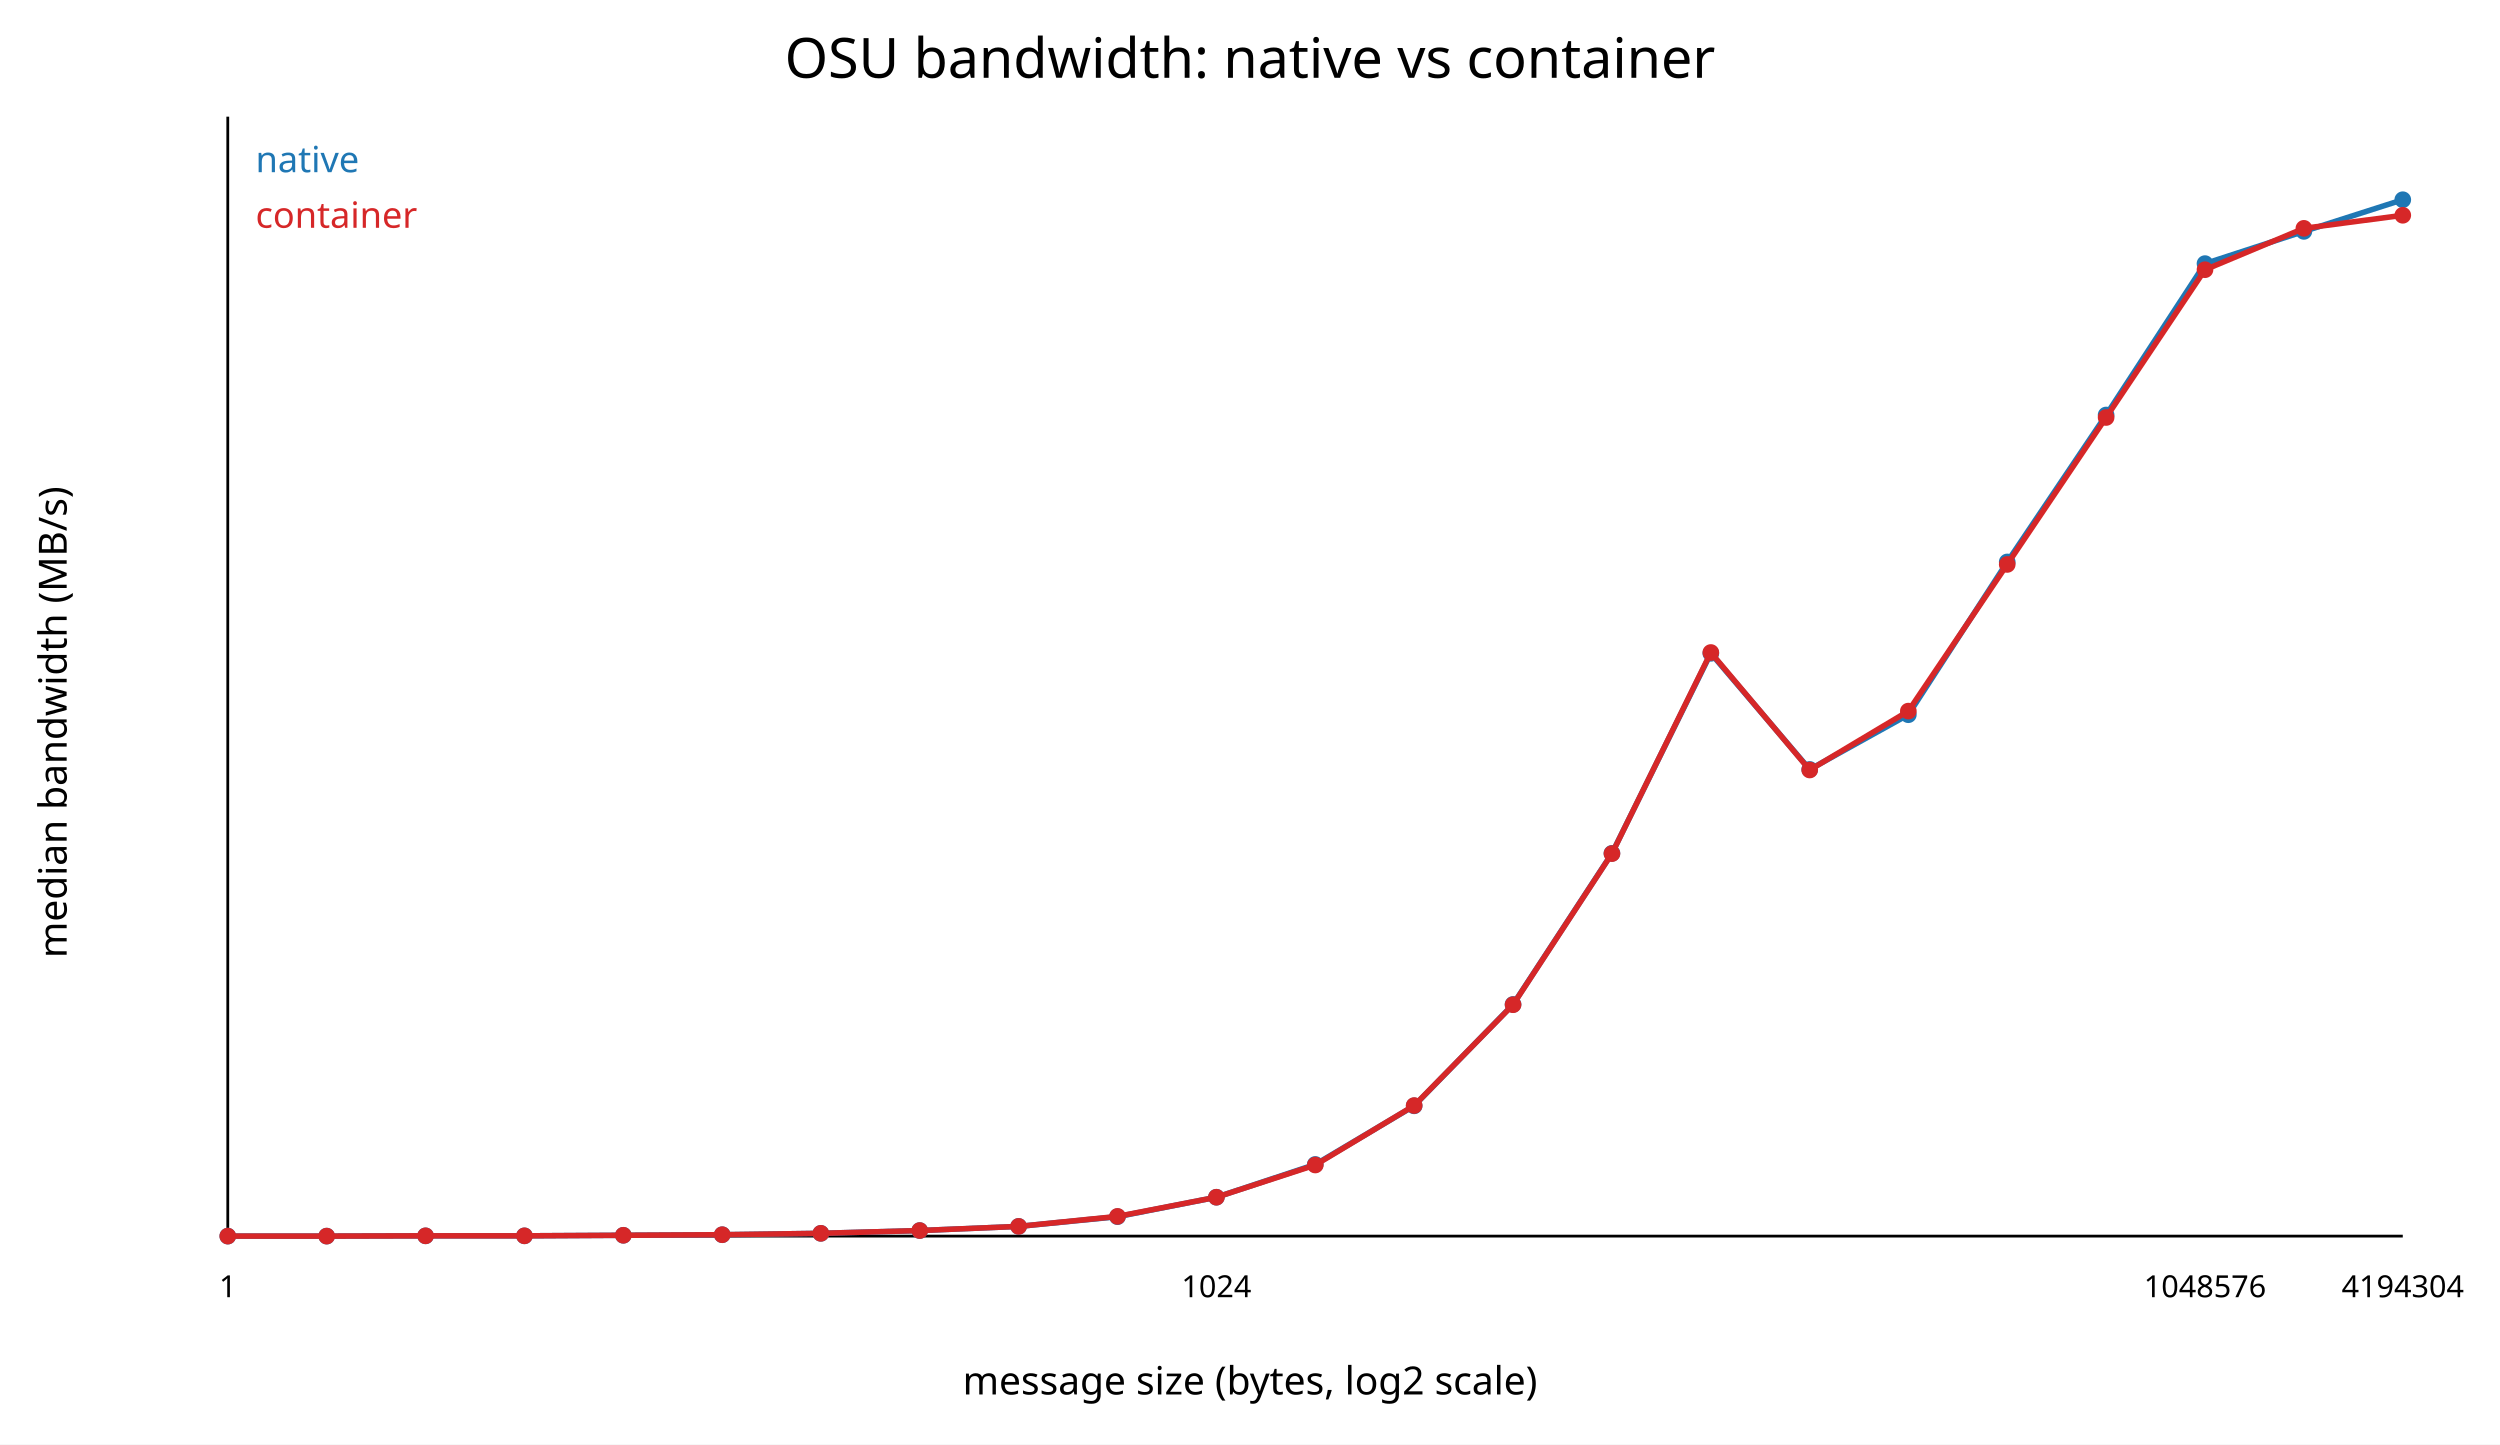
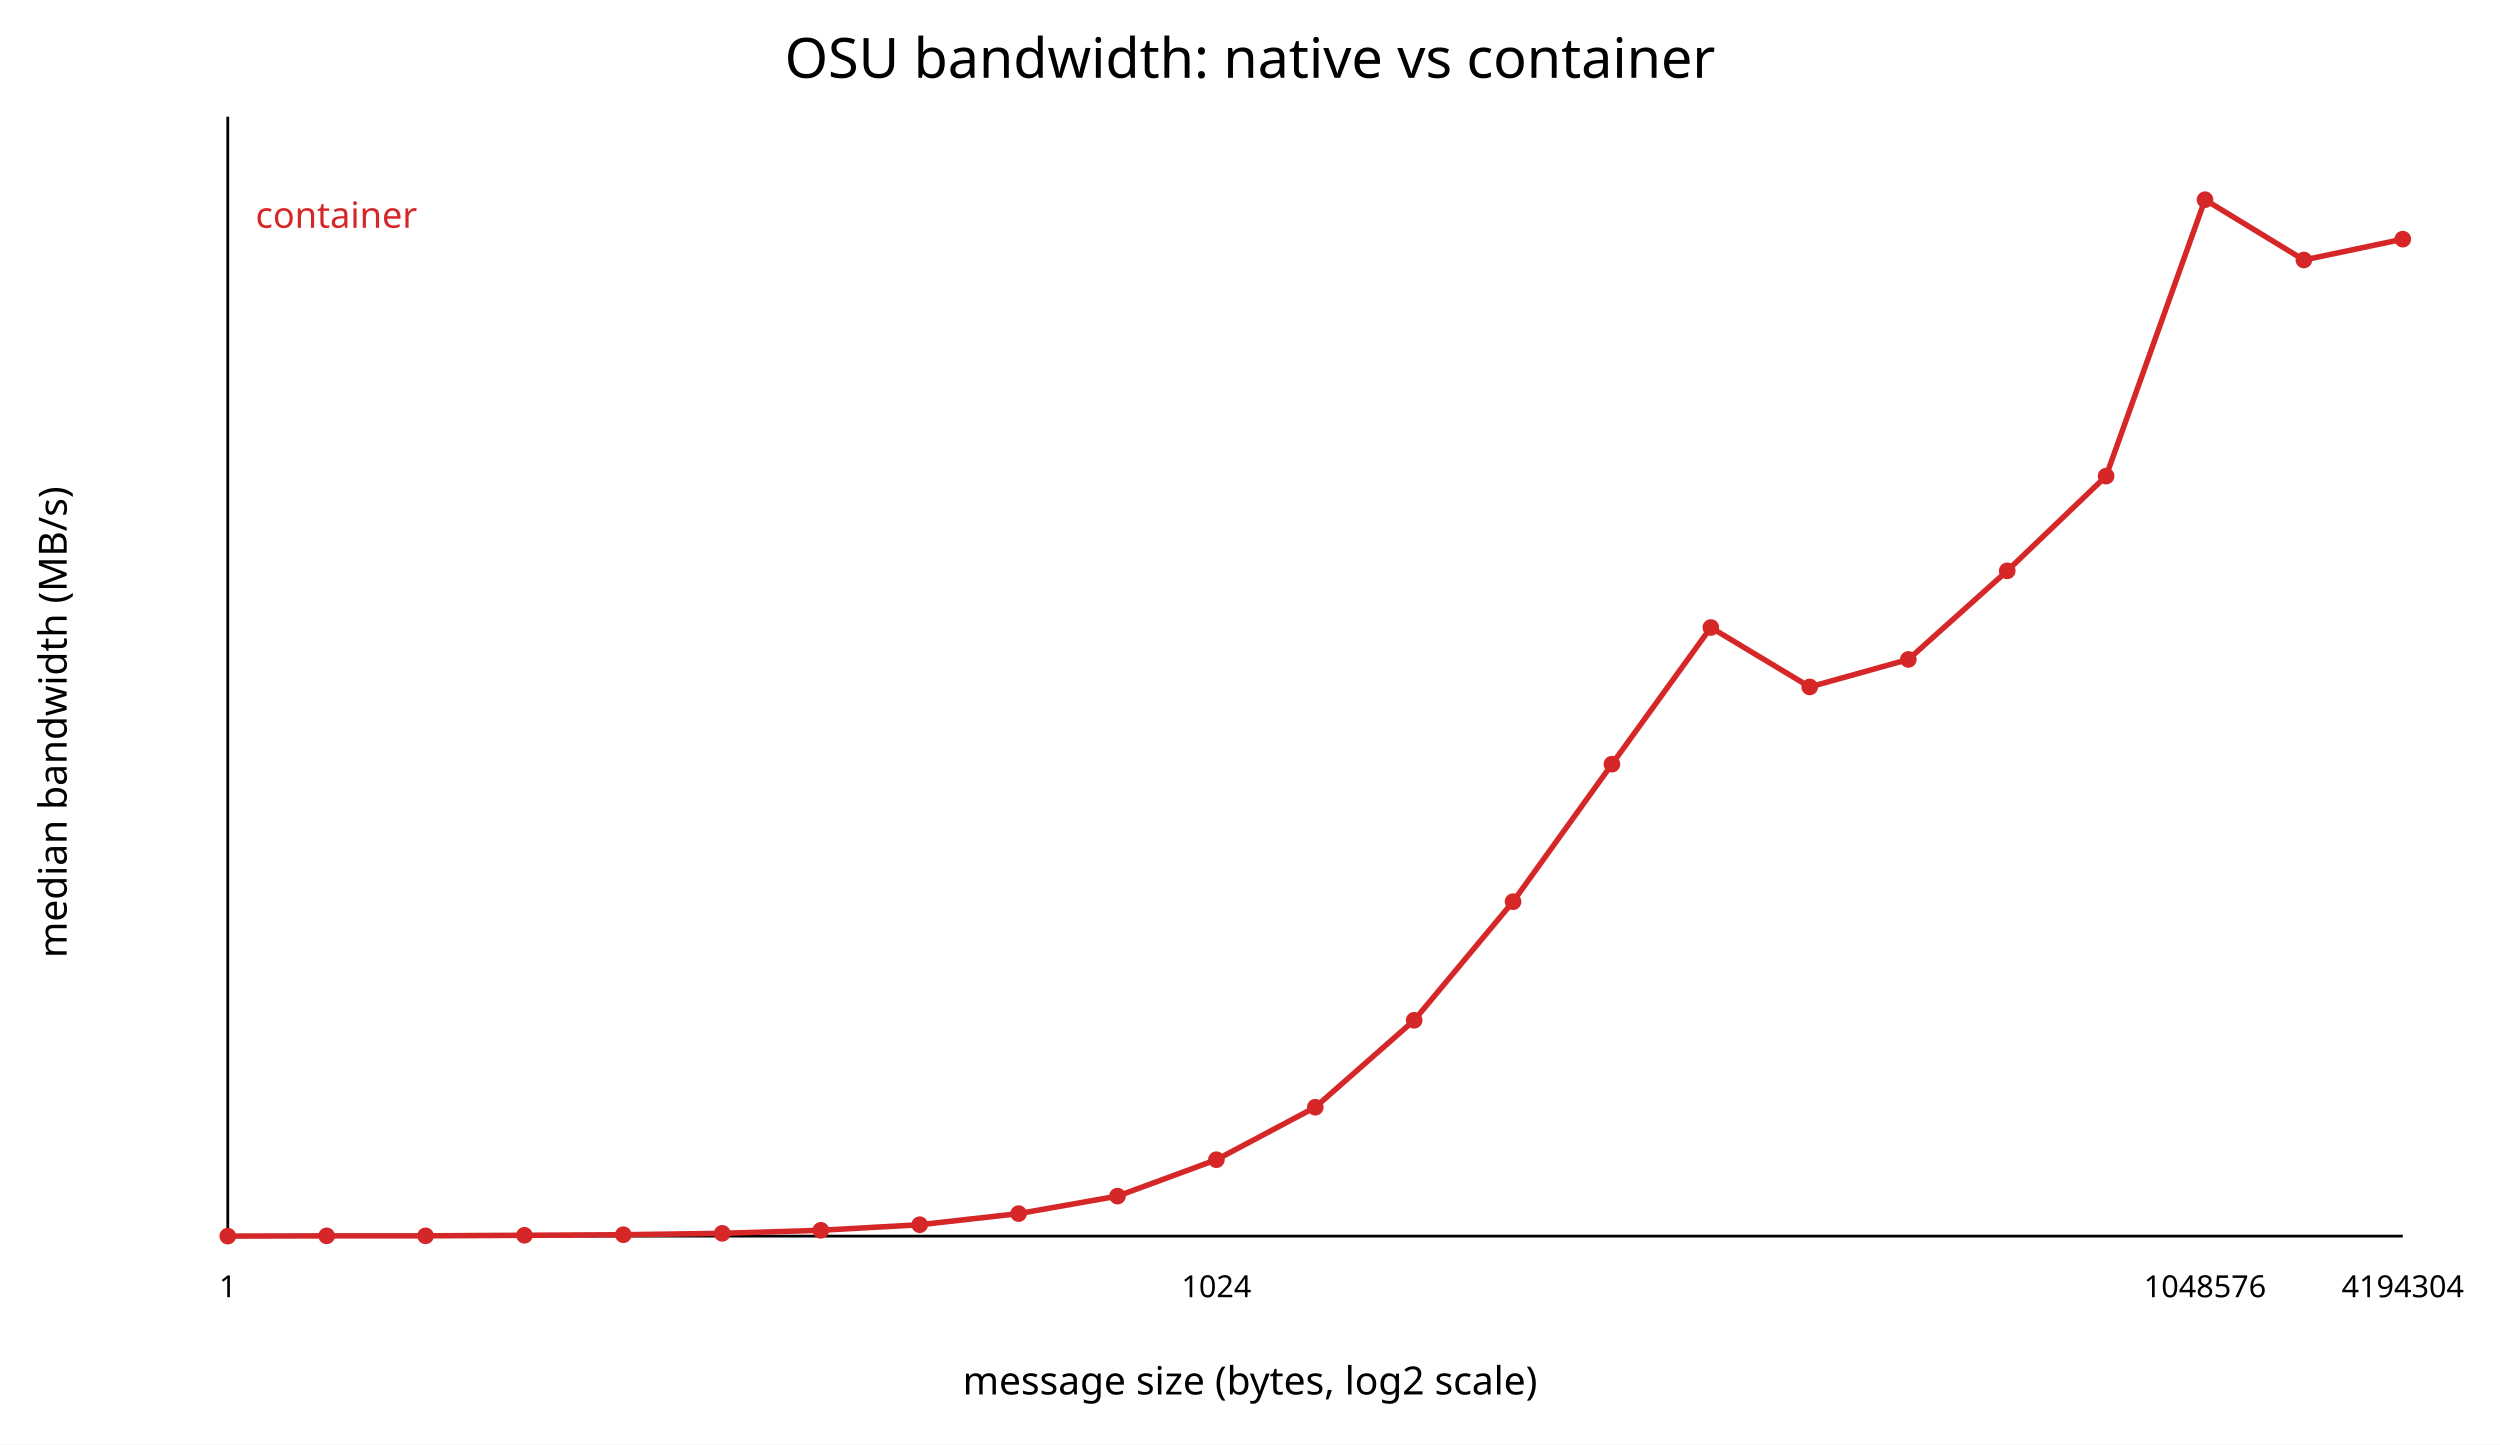
<svg xmlns="http://www.w3.org/2000/svg" width="900" height="520" viewBox="0 0 900 520">
  <rect width="100%" height="100%" fill="white" />
  <text x="450.0" y="28" text-anchor="middle" font-family="sans-serif" font-size="20">OSU bandwidth: native vs container</text>
  <line x1="82" y1="445" x2="865" y2="445" stroke="black" />
  <line x1="82" y1="42" x2="82" y2="445" stroke="black" />
  <text x="450.0" y="502" text-anchor="middle" font-family="sans-serif" font-size="14">message size (bytes, log2 scale)</text>
  <text transform="translate(24,260.0) rotate(-90)" text-anchor="middle" font-family="sans-serif" font-size="14">median bandwidth (MB/s)</text>
-   <polyline points="82.0,445.0 117.6,445.0 153.2,444.9 188.8,444.9 224.4,444.7 260.0,444.5 295.5,444.0 331.1,443.0 366.7,441.5 402.3,438.0 437.9,431.0 473.5,419.2 509.1,398.1 544.7,361.6 580.3,307.2 615.9,235.2 651.5,277.0 687.0,257.3 722.6,202.3 758.2,149.4 793.8,94.9 829.4,83.3 865.0,71.9" fill="none" stroke="#1f77b4" stroke-width="2" />
-   <circle cx="82.0" cy="445.0" r="3" fill="#1f77b4" />
-   <circle cx="117.6" cy="445.0" r="3" fill="#1f77b4" />
-   <circle cx="153.2" cy="444.9" r="3" fill="#1f77b4" />
-   <circle cx="188.8" cy="444.9" r="3" fill="#1f77b4" />
-   <circle cx="224.4" cy="444.7" r="3" fill="#1f77b4" />
-   <circle cx="260.0" cy="444.5" r="3" fill="#1f77b4" />
-   <circle cx="295.5" cy="444.0" r="3" fill="#1f77b4" />
-   <circle cx="331.1" cy="443.0" r="3" fill="#1f77b4" />
-   <circle cx="366.7" cy="441.5" r="3" fill="#1f77b4" />
-   <circle cx="402.3" cy="438.0" r="3" fill="#1f77b4" />
-   <circle cx="437.9" cy="431.0" r="3" fill="#1f77b4" />
-   <circle cx="473.5" cy="419.2" r="3" fill="#1f77b4" />
-   <circle cx="509.1" cy="398.1" r="3" fill="#1f77b4" />
-   <circle cx="544.7" cy="361.6" r="3" fill="#1f77b4" />
-   <circle cx="580.3" cy="307.2" r="3" fill="#1f77b4" />
-   <circle cx="615.9" cy="235.2" r="3" fill="#1f77b4" />
-   <circle cx="651.5" cy="277.0" r="3" fill="#1f77b4" />
-   <circle cx="687.0" cy="257.3" r="3" fill="#1f77b4" />
-   <circle cx="722.6" cy="202.3" r="3" fill="#1f77b4" />
-   <circle cx="758.2" cy="149.4" r="3" fill="#1f77b4" />
-   <circle cx="793.8" cy="94.9" r="3" fill="#1f77b4" />
-   <circle cx="829.4" cy="83.3" r="3" fill="#1f77b4" />
-   <circle cx="865.0" cy="71.9" r="3" fill="#1f77b4" />
-   <text x="92" y="62" font-family="sans-serif" font-size="13" fill="#1f77b4">native</text>
-   <polyline points="82.0,445.0 117.6,445.0 153.2,444.9 188.8,444.9 224.4,444.7 260.0,444.5 295.5,444.0 331.1,443.0 366.7,441.5 402.3,437.9 437.9,431.0 473.5,419.4 509.1,398.0 544.7,361.7 580.3,307.3 615.9,234.9 651.5,277.2 687.0,256.0 722.6,203.2 758.2,150.3 793.8,97.1 829.4,82.2 865.0,77.5" fill="none" stroke="#d62728" stroke-width="2" />
+   <polyline points="82.0,445.0 117.6,444.9 153.2,444.9 188.8,444.7 224.4,444.5 260.0,444.0 295.5,442.9 331.1,440.9 366.7,436.9 402.3,430.6 437.9,417.5 473.5,398.6 509.1,367.3 544.7,324.6 580.3,275.1 615.9,225.9 651.5,247.3 687.0,237.4 722.6,205.5 758.2,171.4 793.8,71.9 829.4,93.6 865.0,86.1" fill="none" stroke="#d62728" stroke-width="2" />
  <circle cx="82.0" cy="445.0" r="3" fill="#d62728" />
-   <circle cx="117.6" cy="445.0" r="3" fill="#d62728" />
+   <circle cx="117.6" cy="444.9" r="3" fill="#d62728" />
  <circle cx="153.2" cy="444.9" r="3" fill="#d62728" />
-   <circle cx="188.8" cy="444.9" r="3" fill="#d62728" />
-   <circle cx="224.4" cy="444.7" r="3" fill="#d62728" />
-   <circle cx="260.0" cy="444.5" r="3" fill="#d62728" />
-   <circle cx="295.5" cy="444.0" r="3" fill="#d62728" />
-   <circle cx="331.1" cy="443.0" r="3" fill="#d62728" />
-   <circle cx="366.7" cy="441.5" r="3" fill="#d62728" />
-   <circle cx="402.3" cy="437.9" r="3" fill="#d62728" />
-   <circle cx="437.9" cy="431.0" r="3" fill="#d62728" />
-   <circle cx="473.5" cy="419.4" r="3" fill="#d62728" />
-   <circle cx="509.1" cy="398.0" r="3" fill="#d62728" />
-   <circle cx="544.7" cy="361.7" r="3" fill="#d62728" />
-   <circle cx="580.3" cy="307.3" r="3" fill="#d62728" />
-   <circle cx="615.9" cy="234.9" r="3" fill="#d62728" />
-   <circle cx="651.5" cy="277.2" r="3" fill="#d62728" />
-   <circle cx="687.0" cy="256.0" r="3" fill="#d62728" />
-   <circle cx="722.6" cy="203.2" r="3" fill="#d62728" />
-   <circle cx="758.2" cy="150.3" r="3" fill="#d62728" />
-   <circle cx="793.8" cy="97.1" r="3" fill="#d62728" />
-   <circle cx="829.4" cy="82.2" r="3" fill="#d62728" />
-   <circle cx="865.0" cy="77.5" r="3" fill="#d62728" />
+   <circle cx="188.8" cy="444.7" r="3" fill="#d62728" />
+   <circle cx="224.4" cy="444.5" r="3" fill="#d62728" />
+   <circle cx="260.0" cy="444.0" r="3" fill="#d62728" />
+   <circle cx="295.5" cy="442.9" r="3" fill="#d62728" />
+   <circle cx="331.1" cy="440.9" r="3" fill="#d62728" />
+   <circle cx="366.7" cy="436.9" r="3" fill="#d62728" />
+   <circle cx="402.3" cy="430.6" r="3" fill="#d62728" />
+   <circle cx="437.9" cy="417.5" r="3" fill="#d62728" />
+   <circle cx="473.5" cy="398.6" r="3" fill="#d62728" />
+   <circle cx="509.1" cy="367.3" r="3" fill="#d62728" />
+   <circle cx="544.7" cy="324.6" r="3" fill="#d62728" />
+   <circle cx="580.3" cy="275.1" r="3" fill="#d62728" />
+   <circle cx="615.9" cy="225.9" r="3" fill="#d62728" />
+   <circle cx="651.5" cy="247.3" r="3" fill="#d62728" />
+   <circle cx="687.0" cy="237.4" r="3" fill="#d62728" />
+   <circle cx="722.6" cy="205.5" r="3" fill="#d62728" />
+   <circle cx="758.2" cy="171.4" r="3" fill="#d62728" />
+   <circle cx="793.8" cy="71.9" r="3" fill="#d62728" />
+   <circle cx="829.4" cy="93.6" r="3" fill="#d62728" />
+   <circle cx="865.0" cy="86.1" r="3" fill="#d62728" />
  <text x="92" y="82" font-family="sans-serif" font-size="13" fill="#d62728">container</text>
  <text x="82.0" y="467" text-anchor="middle" font-family="sans-serif" font-size="11">1</text>
  <text x="437.9" y="467" text-anchor="middle" font-family="sans-serif" font-size="11">1024</text>
  <text x="793.8" y="467" text-anchor="middle" font-family="sans-serif" font-size="11">1048576</text>
  <text x="865.0" y="467" text-anchor="middle" font-family="sans-serif" font-size="11">4194304</text>
</svg>
